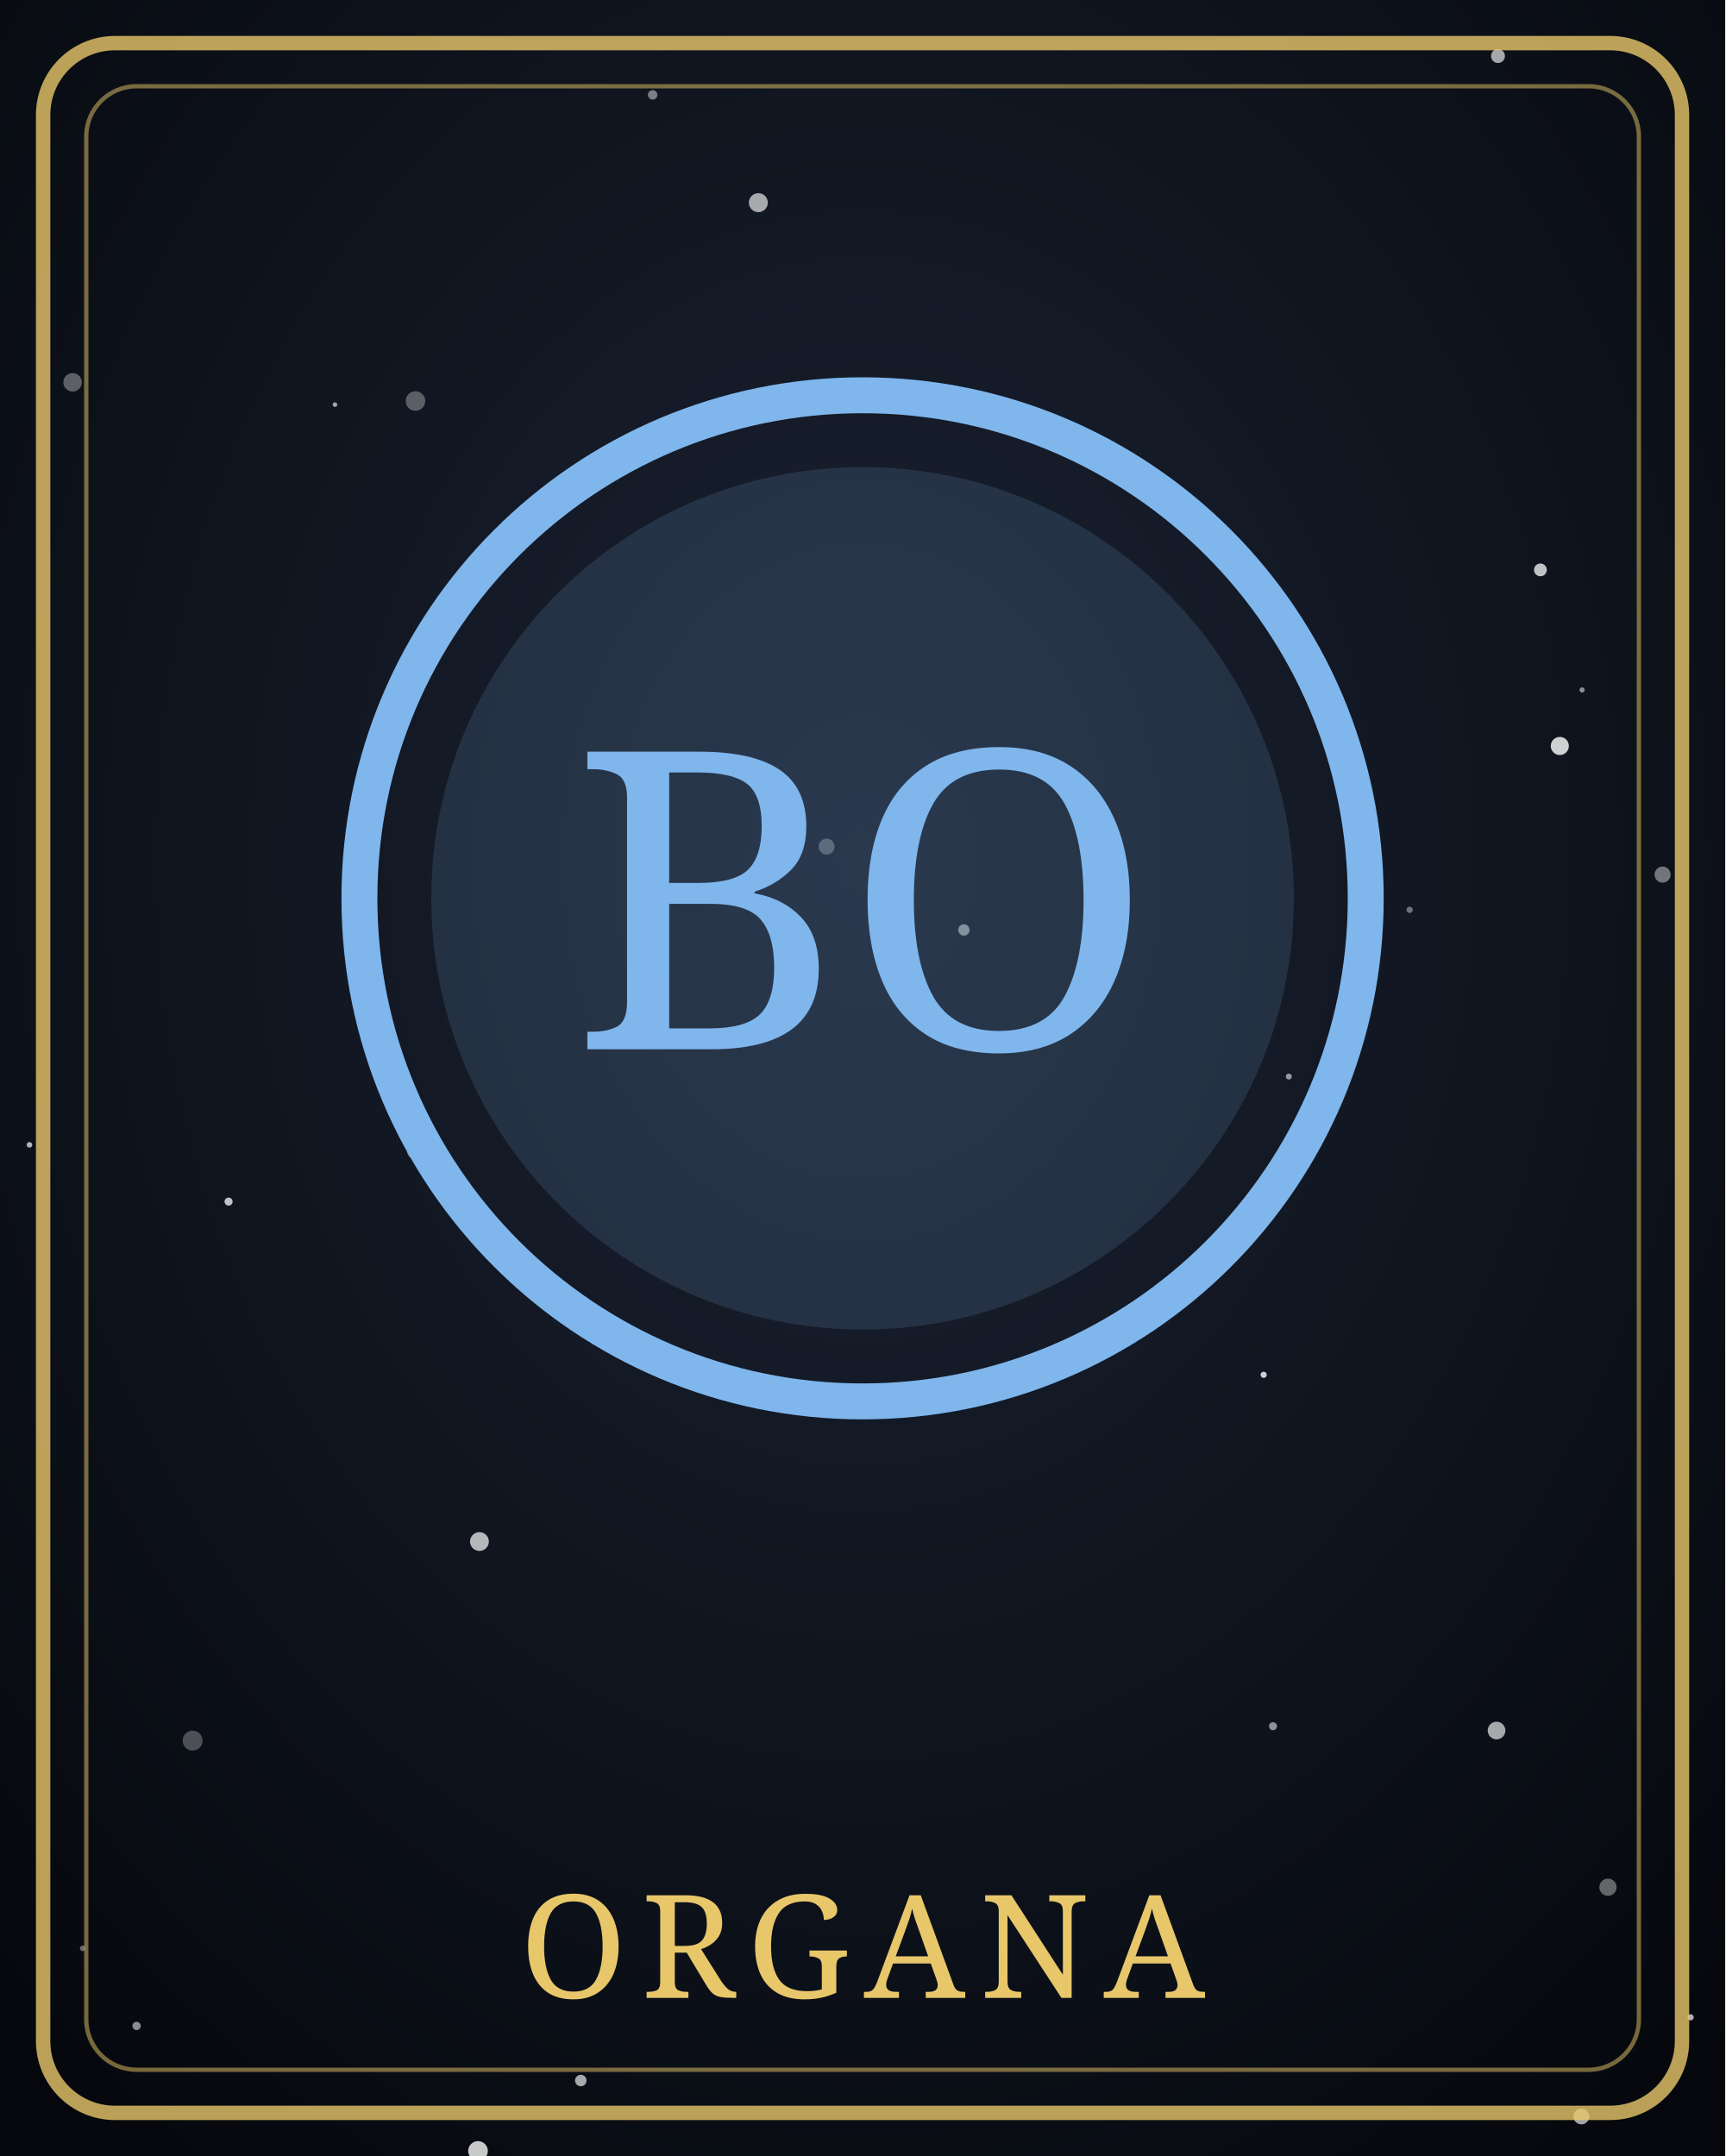
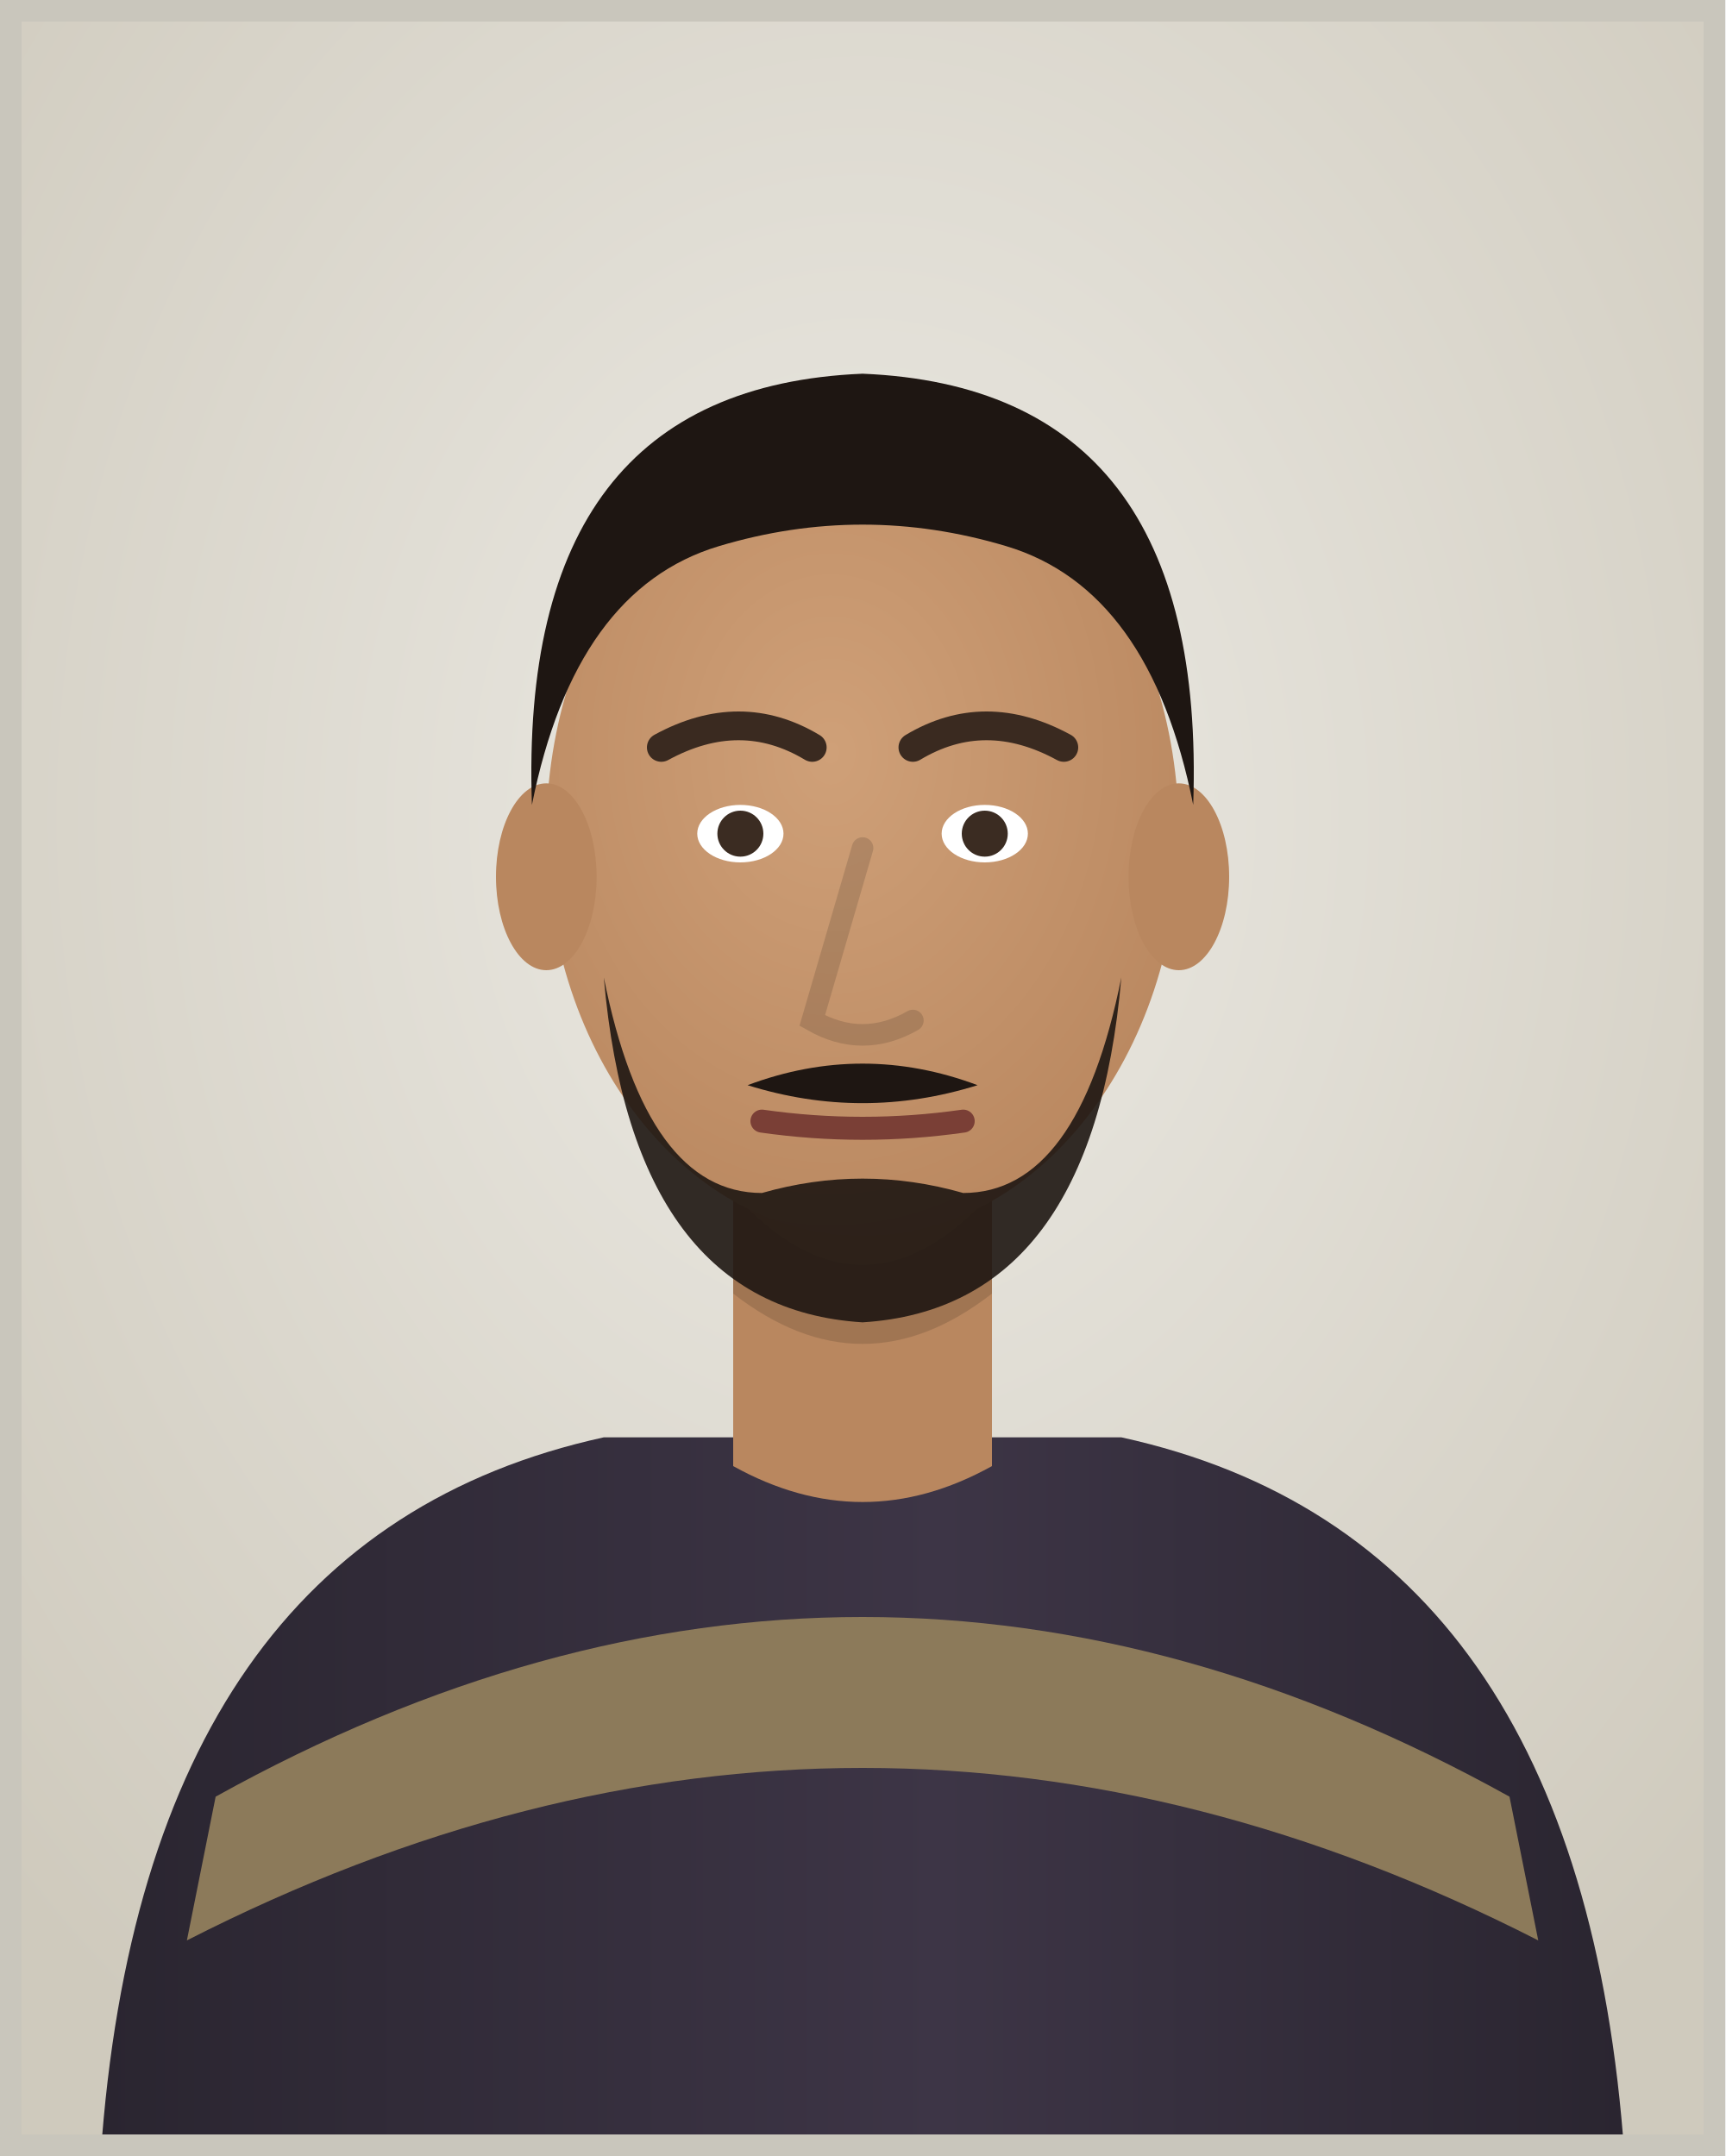
<svg xmlns="http://www.w3.org/2000/svg" viewBox="0 0 240 300" width="240" height="300">
  <defs>
-     <radialGradient id="g" cx="50%" cy="40%" r="75%">
-       <stop offset="0" stop-color="#1b2333" />
-       <stop offset="1" stop-color="#05070c" />
+     <radialGradient id="bg" cx="50%" cy="38%" r="70%">
+       <stop offset="0" stop-color="#eceae4" />
+       <stop offset="1" stop-color="#cfcabd" />
    </radialGradient>
-     <radialGradient id="glow" cx="50%" cy="50%" r="50%">
-       <stop offset="0" stop-color="#fff" stop-opacity="0.9" />
-       <stop offset="1" stop-color="#fff" stop-opacity="0" />
+     <linearGradient id="robe" x1="0" x2="1">
+       <stop offset="0" stop-color="#2a2530" />
+       <stop offset="0.55" stop-color="#3d3546" />
+       <stop offset="1" stop-color="#2a2530" />
+     </linearGradient>
+     <radialGradient id="face" cx="45%" cy="40%" r="65%">
+       <stop offset="0" stop-color="#cfa078" />
+       <stop offset="1" stop-color="#b9875f" />
    </radialGradient>
  </defs>
-   <rect width="240" height="300" fill="url(#g)" />
-   <circle cx="179.3" cy="149.8" r="0.42" fill="#fff" opacity="0.55" />
-   <circle cx="58.0" cy="160.0" r="1.40" fill="#fff" opacity="0.55" />
-   <circle cx="10.1" cy="53.2" r="1.29" fill="#fff" opacity="0.33" />
-   <circle cx="90.8" cy="13.2" r="0.66" fill="#fff" opacity="0.45" />
-   <circle cx="235.2" cy="280.7" r="0.43" fill="#fff" opacity="0.68" />
-   <circle cx="60.3" cy="162.0" r="0.87" fill="#fff" opacity="0.56" />
-   <circle cx="134.1" cy="129.4" r="0.79" fill="#fff" opacity="0.47" />
-   <circle cx="46.6" cy="56.3" r="0.32" fill="#fff" opacity="0.62" />
-   <circle cx="220.0" cy="294.5" r="1.10" fill="#fff" opacity="0.63" />
-   <circle cx="177.1" cy="240.2" r="0.56" fill="#fff" opacity="0.53" />
-   <circle cx="105.5" cy="28.2" r="1.32" fill="#fff" opacity="0.63" />
-   <circle cx="175.8" cy="191.3" r="0.43" fill="#fff" opacity="0.79" />
-   <circle cx="19.0" cy="281.9" r="0.58" fill="#fff" opacity="0.53" />
-   <circle cx="217.0" cy="103.8" r="1.26" fill="#fff" opacity="0.80" />
-   <circle cx="66.5" cy="299.3" r="1.37" fill="#fff" opacity="0.78" />
-   <circle cx="115.0" cy="117.8" r="1.11" fill="#fff" opacity="0.27" />
-   <circle cx="57.8" cy="55.8" r="1.36" fill="#fff" opacity="0.31" />
-   <circle cx="31.8" cy="167.2" r="0.56" fill="#fff" opacity="0.74" />
-   <circle cx="214.3" cy="79.3" r="0.89" fill="#fff" opacity="0.74" />
-   <circle cx="4.1" cy="159.3" r="0.39" fill="#fff" opacity="0.68" />
-   <circle cx="220.1" cy="96.0" r="0.36" fill="#fff" opacity="0.53" />
-   <circle cx="208.4" cy="7.8" r="0.97" fill="#fff" opacity="0.63" />
-   <circle cx="26.8" cy="242.2" r="1.39" fill="#fff" opacity="0.27" />
-   <circle cx="80.8" cy="289.5" r="0.80" fill="#fff" opacity="0.64" />
-   <circle cx="196.1" cy="126.6" r="0.44" fill="#fff" opacity="0.39" />
-   <circle cx="223.7" cy="262.6" r="1.20" fill="#fff" opacity="0.37" />
-   <circle cx="66.7" cy="214.5" r="1.31" fill="#fff" opacity="0.69" />
-   <circle cx="231.3" cy="121.7" r="1.12" fill="#fff" opacity="0.42" />
-   <circle cx="11.5" cy="271.1" r="0.39" fill="#fff" opacity="0.39" />
-   <circle cx="208.2" cy="240.8" r="1.23" fill="#fff" opacity="0.64" />
-   <circle cx="120" cy="125" r="70" fill="none" stroke="#7fb6ec" stroke-width="5" />
-   <circle cx="120" cy="125" r="60" fill="#7fb6ec" opacity="0.15" />
-   <text x="120" y="146" text-anchor="middle" font-family="Georgia, serif" font-size="58" fill="#7fb6ec">BO</text>
-   <rect x="6" y="6" width="228" height="288" rx="10" fill="none" stroke="#e8c76a" stroke-width="2" opacity="0.8" />
-   <rect x="12" y="12" width="216" height="276" rx="7" fill="none" stroke="#e8c76a" stroke-width="0.6" opacity="0.5" />
-   <text x="120.0" y="278" text-anchor="middle" font-family="Georgia, serif" font-size="20" letter-spacing="2" fill="#e8c76a">ORGANA</text>
+   <rect width="240" height="300" fill="url(#bg)" />
+   <path d="M14 300 Q20 214 84 200 L156 200 Q220 214 226 300 Z" fill="url(#robe)" />
+   <path d="M30 250 Q120 200 210 250 L214 270 Q120 222 26 270 Z" fill="#8c7a5a" />
+   <path d="M102 160 L102 204 Q120 214 138 204 L138 160 Z" fill="#b9875f" />
+   <path d="M102 166 Q120 186 138 166 L138 180 Q120 194 102 180 Z" fill="#00000022" />
+   <ellipse cx="120" cy="116" rx="44" ry="56" fill="url(#face)" />
+   <ellipse cx="76" cy="122" rx="7" ry="13" fill="#b9875f" />
+   <ellipse cx="164" cy="122" rx="7" ry="13" fill="#b9875f" />
+   <path d="M92 104 Q103 98 113 104" fill="none" stroke="#3a2a20" stroke-width="4" stroke-linecap="round" />
+   <path d="M127 104 Q137 98 148 104" fill="none" stroke="#3a2a20" stroke-width="4" stroke-linecap="round" />
+   <ellipse cx="103" cy="116" rx="6" ry="4" fill="#fff" />
+   <circle cx="103" cy="116" r="3.2" fill="#3b2c22" />
+   <ellipse cx="137" cy="116" rx="6" ry="4" fill="#fff" />
+   <circle cx="137" cy="116" r="3.2" fill="#3b2c22" />
+   <path d="M120 118 L113 142 Q120 146 127 142" fill="none" stroke="#00000022" stroke-width="3" stroke-linecap="round" />
+   <path d="M106 156 Q120 158 134 156" fill="none" stroke="#7a3f36" stroke-width="3.2" stroke-linecap="round" />
+   <path d="M84 136 Q88 182 120 184 Q152 182 156 136 Q150 166 134 166 Q120 162 106 166 Q90 166 84 136 Z" fill="#1e1612" opacity="0.9" />
+   <path d="M104 151 Q120 145 136 151 Q120 156 104 151 Z" fill="#1e1612" />
+   <path d="M74 112 Q72 54 120 52 Q168 54 166 112 Q160 82 140 76 Q120 70 100 76 Q80 82 74 112 Z" fill="#1e1612" />
+   <rect x="1.5" y="1.5" width="237" height="297" fill="none" stroke="#c9c6bc" stroke-width="3" />
</svg>
